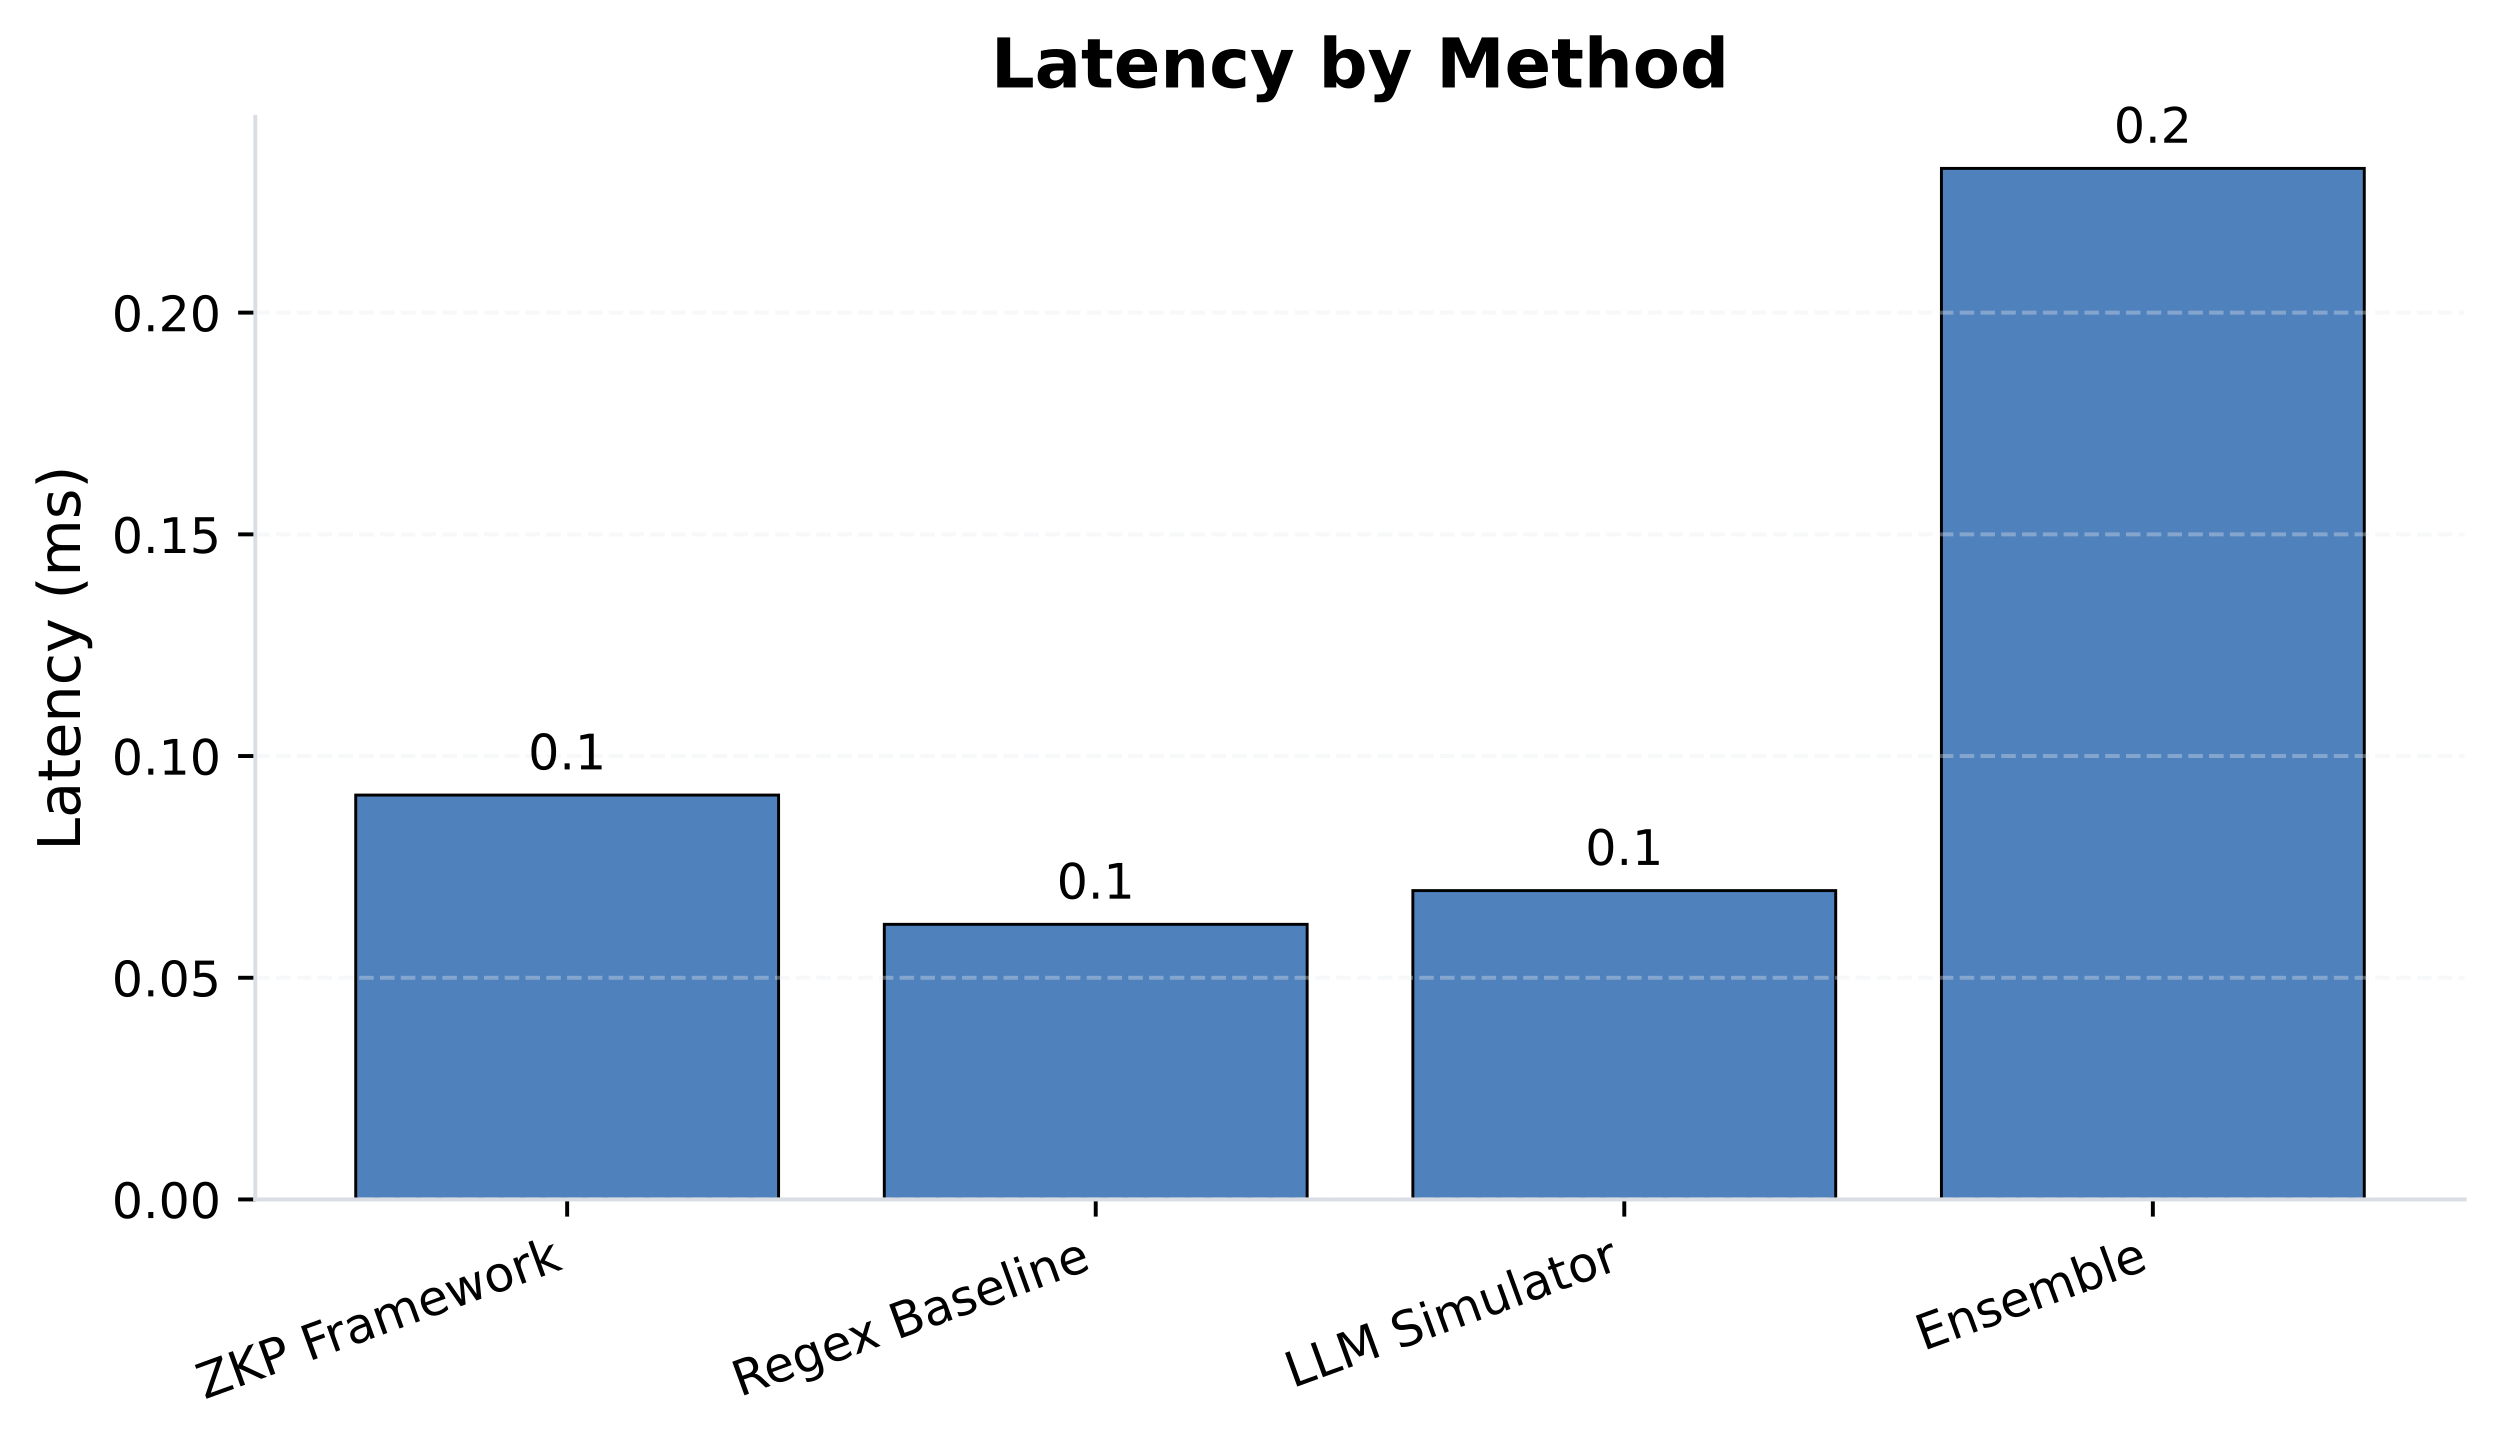
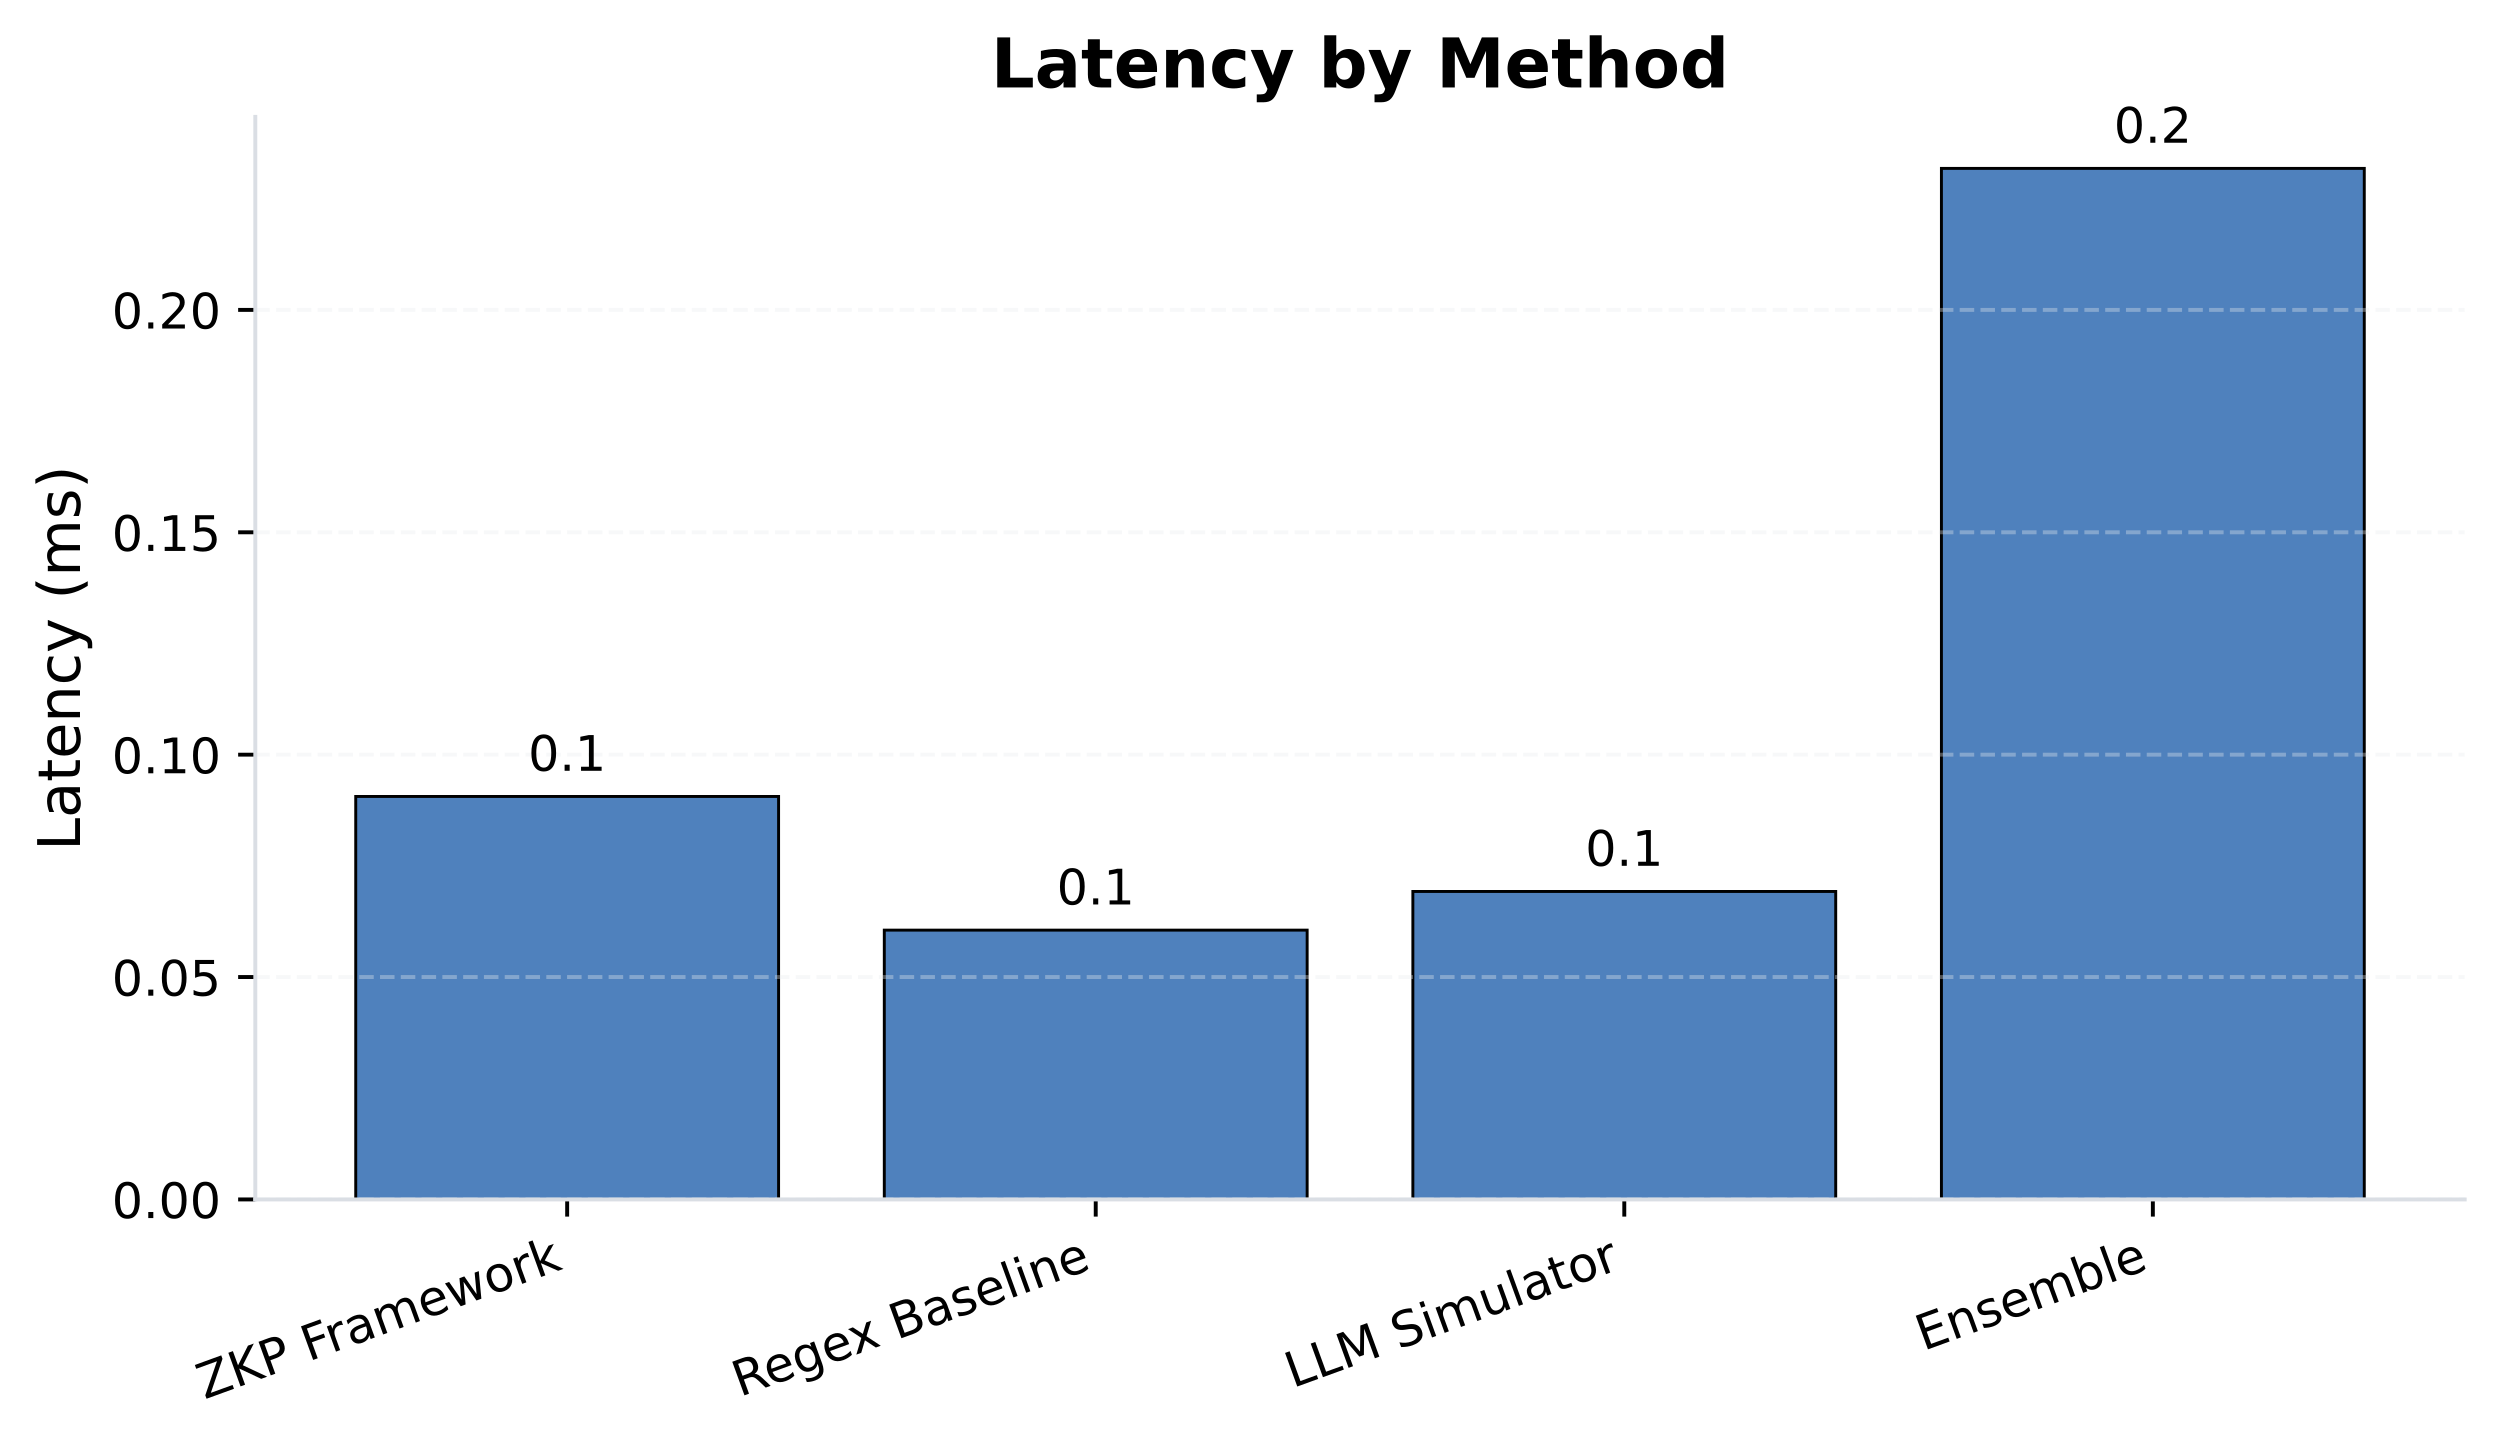
<svg xmlns="http://www.w3.org/2000/svg" xmlns:xlink="http://www.w3.org/1999/xlink" width="509.979pt" height="294.641pt" viewBox="0 0 509.979 294.641" version="1.1">
  <defs>
    <style type="text/css">*{stroke-linejoin: round; stroke-linecap: butt}</style>
  </defs>
  <g id="figure_1">
    <g id="patch_1">
      <path d="M 0 294.641  L 509.979 294.641  L 509.979 0  L 0 0  L 0 294.641  z " style="fill: none" />
    </g>
    <g id="axes_1">
      <g id="patch_2">
        <path d="M 52.079 244.678  L 502.779 244.678  L 502.779 23.838  L 52.079 23.838  L 52.079 244.678  z " style="fill: none" />
      </g>
      <g id="patch_3">
-         <path d="M 72.566 244.678  L 158.824 244.678  L 158.824 162.191  L 72.566 162.191  z " clip-path="url(#pb24cff8cdc)" style="fill: #4f81bd; stroke: #000000; stroke-width: 0.6; stroke-linejoin: miter" />
+         <path d="M 72.566 244.678  L 158.824 244.678  L 158.824 162.467  L 72.566 162.467  z " clip-path="url(#p6203c3301c)" style="fill: #4f81bd; stroke: #000000; stroke-width: 0.6; stroke-linejoin: miter" />
      </g>
      <g id="patch_4">
-         <path d="M 180.389 244.678  L 266.647 244.678  L 266.647 188.555  L 180.389 188.555  z " clip-path="url(#pb24cff8cdc)" style="fill: #4f81bd; stroke: #000000; stroke-width: 0.6; stroke-linejoin: miter" />
+         <path d="M 180.389 244.678  L 266.647 244.678  L 266.647 189.737  L 180.389 189.737  z " clip-path="url(#p6203c3301c)" style="fill: #4f81bd; stroke: #000000; stroke-width: 0.6; stroke-linejoin: miter" />
      </g>
      <g id="patch_5">
-         <path d="M 288.212 244.678  L 374.47 244.678  L 374.47 181.67  L 288.212 181.67  z " clip-path="url(#pb24cff8cdc)" style="fill: #4f81bd; stroke: #000000; stroke-width: 0.6; stroke-linejoin: miter" />
+         <path d="M 288.212 244.678  L 374.47 244.678  L 374.47 181.852  L 288.212 181.852  z " clip-path="url(#p6203c3301c)" style="fill: #4f81bd; stroke: #000000; stroke-width: 0.6; stroke-linejoin: miter" />
      </g>
      <g id="patch_6">
-         <path d="M 396.035 244.678  L 482.293 244.678  L 482.293 34.354  L 396.035 34.354  z " clip-path="url(#pb24cff8cdc)" style="fill: #4f81bd; stroke: #000000; stroke-width: 0.6; stroke-linejoin: miter" />
+         <path d="M 396.035 244.678  L 482.293 244.678  L 482.293 34.354  L 396.035 34.354  z " clip-path="url(#p6203c3301c)" style="fill: #4f81bd; stroke: #000000; stroke-width: 0.6; stroke-linejoin: miter" />
      </g>
      <g id="matplotlib.axis_1">
        <g id="xtick_1">
          <g id="line2d_1">
            <defs>
-               <path id="m504f9471a7" d="M 0 0  L 0 3.5  " style="stroke: #000000; stroke-width: 0.8" />
+               <path id="m9ffa6bf927" d="M 0 0  L 0 3.5  " style="stroke: #000000; stroke-width: 0.8" />
            </defs>
            <g>
-               <use xlink:href="#m504f9471a7" x="115.695" y="244.678" style="stroke: #000000; stroke-width: 0.8" />
+               <use xlink:href="#m9ffa6bf927" x="115.695" y="244.678" style="stroke: #000000; stroke-width: 0.8" />
            </g>
          </g>
          <g id="text_1">
            <g transform="translate(41.71257 285.4866) rotate(-20) scale(0.1 -0.1)">
              <defs>
                <path id="DejaVuSans-5a" d="M 359 4666  L 4025 4666  L 4025 4184  L 1075 531  L 4097 531  L 4097 0  L 288 0  L 288 481  L 3238 4134  L 359 4134  L 359 4666  z " transform="scale(0.015625)" />
                <path id="DejaVuSans-4b" d="M 628 4666  L 1259 4666  L 1259 2694  L 3353 4666  L 4166 4666  L 1850 2491  L 4331 0  L 3500 0  L 1259 2247  L 1259 0  L 628 0  L 628 4666  z " transform="scale(0.015625)" />
                <path id="DejaVuSans-50" d="M 1259 4147  L 1259 2394  L 2053 2394  Q 2494 2394 2734 2622  Q 2975 2850 2975 3272  Q 2975 3691 2734 3919  Q 2494 4147 2053 4147  L 1259 4147  z M 628 4666  L 2053 4666  Q 2838 4666 3239 4311  Q 3641 3956 3641 3272  Q 3641 2581 3239 2228  Q 2838 1875 2053 1875  L 1259 1875  L 1259 0  L 628 0  L 628 4666  z " transform="scale(0.015625)" />
                <path id="DejaVuSans-20" transform="scale(0.015625)" />
                <path id="DejaVuSans-46" d="M 628 4666  L 3309 4666  L 3309 4134  L 1259 4134  L 1259 2759  L 3109 2759  L 3109 2228  L 1259 2228  L 1259 0  L 628 0  L 628 4666  z " transform="scale(0.015625)" />
                <path id="DejaVuSans-72" d="M 2631 2963  Q 2534 3019 2420 3045  Q 2306 3072 2169 3072  Q 1681 3072 1420 2755  Q 1159 2438 1159 1844  L 1159 0  L 581 0  L 581 3500  L 1159 3500  L 1159 2956  Q 1341 3275 1631 3429  Q 1922 3584 2338 3584  Q 2397 3584 2469 3576  Q 2541 3569 2628 3553  L 2631 2963  z " transform="scale(0.015625)" />
                <path id="DejaVuSans-61" d="M 2194 1759  Q 1497 1759 1228 1600  Q 959 1441 959 1056  Q 959 750 1161 570  Q 1363 391 1709 391  Q 2188 391 2477 730  Q 2766 1069 2766 1631  L 2766 1759  L 2194 1759  z M 3341 1997  L 3341 0  L 2766 0  L 2766 531  Q 2569 213 2275 61  Q 1981 -91 1556 -91  Q 1019 -91 701 211  Q 384 513 384 1019  Q 384 1609 779 1909  Q 1175 2209 1959 2209  L 2766 2209  L 2766 2266  Q 2766 2663 2505 2880  Q 2244 3097 1772 3097  Q 1472 3097 1187 3025  Q 903 2953 641 2809  L 641 3341  Q 956 3463 1253 3523  Q 1550 3584 1831 3584  Q 2591 3584 2966 3190  Q 3341 2797 3341 1997  z " transform="scale(0.015625)" />
                <path id="DejaVuSans-6d" d="M 3328 2828  Q 3544 3216 3844 3400  Q 4144 3584 4550 3584  Q 5097 3584 5394 3201  Q 5691 2819 5691 2113  L 5691 0  L 5113 0  L 5113 2094  Q 5113 2597 4934 2840  Q 4756 3084 4391 3084  Q 3944 3084 3684 2787  Q 3425 2491 3425 1978  L 3425 0  L 2847 0  L 2847 2094  Q 2847 2600 2669 2842  Q 2491 3084 2119 3084  Q 1678 3084 1418 2786  Q 1159 2488 1159 1978  L 1159 0  L 581 0  L 581 3500  L 1159 3500  L 1159 2956  Q 1356 3278 1631 3431  Q 1906 3584 2284 3584  Q 2666 3584 2933 3390  Q 3200 3197 3328 2828  z " transform="scale(0.015625)" />
                <path id="DejaVuSans-65" d="M 3597 1894  L 3597 1613  L 953 1613  Q 991 1019 1311 708  Q 1631 397 2203 397  Q 2534 397 2845 478  Q 3156 559 3463 722  L 3463 178  Q 3153 47 2828 -22  Q 2503 -91 2169 -91  Q 1331 -91 842 396  Q 353 884 353 1716  Q 353 2575 817 3079  Q 1281 3584 2069 3584  Q 2775 3584 3186 3129  Q 3597 2675 3597 1894  z M 3022 2063  Q 3016 2534 2758 2815  Q 2500 3097 2075 3097  Q 1594 3097 1305 2825  Q 1016 2553 972 2059  L 3022 2063  z " transform="scale(0.015625)" />
                <path id="DejaVuSans-77" d="M 269 3500  L 844 3500  L 1563 769  L 2278 3500  L 2956 3500  L 3675 769  L 4391 3500  L 4966 3500  L 4050 0  L 3372 0  L 2619 2869  L 1863 0  L 1184 0  L 269 3500  z " transform="scale(0.015625)" />
                <path id="DejaVuSans-6f" d="M 1959 3097  Q 1497 3097 1228 2736  Q 959 2375 959 1747  Q 959 1119 1226 758  Q 1494 397 1959 397  Q 2419 397 2687 759  Q 2956 1122 2956 1747  Q 2956 2369 2687 2733  Q 2419 3097 1959 3097  z M 1959 3584  Q 2709 3584 3137 3096  Q 3566 2609 3566 1747  Q 3566 888 3137 398  Q 2709 -91 1959 -91  Q 1206 -91 779 398  Q 353 888 353 1747  Q 353 2609 779 3096  Q 1206 3584 1959 3584  z " transform="scale(0.015625)" />
                <path id="DejaVuSans-6b" d="M 581 4863  L 1159 4863  L 1159 1991  L 2875 3500  L 3609 3500  L 1753 1863  L 3688 0  L 2938 0  L 1159 1709  L 1159 0  L 581 0  L 581 4863  z " transform="scale(0.015625)" />
              </defs>
              <use xlink:href="#DejaVuSans-5a" />
              <use xlink:href="#DejaVuSans-4b" transform="translate(68.50586 0)" />
              <use xlink:href="#DejaVuSans-50" transform="translate(134.082 0)" />
              <use xlink:href="#DejaVuSans-20" transform="translate(194.3848 0)" />
              <use xlink:href="#DejaVuSans-46" transform="translate(226.1719 0)" />
              <use xlink:href="#DejaVuSans-72" transform="translate(276.4414 0)" />
              <use xlink:href="#DejaVuSans-61" transform="translate(317.5547 0)" />
              <use xlink:href="#DejaVuSans-6d" transform="translate(378.834 0)" />
              <use xlink:href="#DejaVuSans-65" transform="translate(476.2461 0)" />
              <use xlink:href="#DejaVuSans-77" transform="translate(537.7695 0)" />
              <use xlink:href="#DejaVuSans-6f" transform="translate(619.5566 0)" />
              <use xlink:href="#DejaVuSans-72" transform="translate(680.7383 0)" />
              <use xlink:href="#DejaVuSans-6b" transform="translate(721.8516 0)" />
            </g>
          </g>
        </g>
        <g id="xtick_2">
          <g id="line2d_2">
            <g>
-               <use xlink:href="#m504f9471a7" x="223.518" y="244.678" style="stroke: #000000; stroke-width: 0.8" />
+               <use xlink:href="#m9ffa6bf927" x="223.518" y="244.678" style="stroke: #000000; stroke-width: 0.8" />
            </g>
          </g>
          <g id="text_2">
            <g transform="translate(150.9451 284.9735) rotate(-20) scale(0.1 -0.1)">
              <defs>
                <path id="DejaVuSans-52" d="M 2841 2188  Q 3044 2119 3236 1894  Q 3428 1669 3622 1275  L 4263 0  L 3584 0  L 2988 1197  Q 2756 1666 2539 1819  Q 2322 1972 1947 1972  L 1259 1972  L 1259 0  L 628 0  L 628 4666  L 2053 4666  Q 2853 4666 3247 4331  Q 3641 3997 3641 3322  Q 3641 2881 3436 2590  Q 3231 2300 2841 2188  z M 1259 4147  L 1259 2491  L 2053 2491  Q 2509 2491 2742 2702  Q 2975 2913 2975 3322  Q 2975 3731 2742 3939  Q 2509 4147 2053 4147  L 1259 4147  z " transform="scale(0.015625)" />
                <path id="DejaVuSans-67" d="M 2906 1791  Q 2906 2416 2648 2759  Q 2391 3103 1925 3103  Q 1463 3103 1205 2759  Q 947 2416 947 1791  Q 947 1169 1205 825  Q 1463 481 1925 481  Q 2391 481 2648 825  Q 2906 1169 2906 1791  z M 3481 434  Q 3481 -459 3084 -895  Q 2688 -1331 1869 -1331  Q 1566 -1331 1297 -1286  Q 1028 -1241 775 -1147  L 775 -588  Q 1028 -725 1275 -790  Q 1522 -856 1778 -856  Q 2344 -856 2625 -561  Q 2906 -266 2906 331  L 2906 616  Q 2728 306 2450 153  Q 2172 0 1784 0  Q 1141 0 747 490  Q 353 981 353 1791  Q 353 2603 747 3093  Q 1141 3584 1784 3584  Q 2172 3584 2450 3431  Q 2728 3278 2906 2969  L 2906 3500  L 3481 3500  L 3481 434  z " transform="scale(0.015625)" />
                <path id="DejaVuSans-78" d="M 3513 3500  L 2247 1797  L 3578 0  L 2900 0  L 1881 1375  L 863 0  L 184 0  L 1544 1831  L 300 3500  L 978 3500  L 1906 2253  L 2834 3500  L 3513 3500  z " transform="scale(0.015625)" />
                <path id="DejaVuSans-42" d="M 1259 2228  L 1259 519  L 2272 519  Q 2781 519 3026 730  Q 3272 941 3272 1375  Q 3272 1813 3026 2020  Q 2781 2228 2272 2228  L 1259 2228  z M 1259 4147  L 1259 2741  L 2194 2741  Q 2656 2741 2882 2914  Q 3109 3088 3109 3444  Q 3109 3797 2882 3972  Q 2656 4147 2194 4147  L 1259 4147  z M 628 4666  L 2241 4666  Q 2963 4666 3353 4366  Q 3744 4066 3744 3513  Q 3744 3084 3544 2831  Q 3344 2578 2956 2516  Q 3422 2416 3680 2098  Q 3938 1781 3938 1306  Q 3938 681 3513 340  Q 3088 0 2303 0  L 628 0  L 628 4666  z " transform="scale(0.015625)" />
                <path id="DejaVuSans-73" d="M 2834 3397  L 2834 2853  Q 2591 2978 2328 3040  Q 2066 3103 1784 3103  Q 1356 3103 1142 2972  Q 928 2841 928 2578  Q 928 2378 1081 2264  Q 1234 2150 1697 2047  L 1894 2003  Q 2506 1872 2764 1633  Q 3022 1394 3022 966  Q 3022 478 2636 193  Q 2250 -91 1575 -91  Q 1294 -91 989 -36  Q 684 19 347 128  L 347 722  Q 666 556 975 473  Q 1284 391 1588 391  Q 1994 391 2212 530  Q 2431 669 2431 922  Q 2431 1156 2273 1281  Q 2116 1406 1581 1522  L 1381 1569  Q 847 1681 609 1914  Q 372 2147 372 2553  Q 372 3047 722 3315  Q 1072 3584 1716 3584  Q 2034 3584 2315 3537  Q 2597 3491 2834 3397  z " transform="scale(0.015625)" />
                <path id="DejaVuSans-6c" d="M 603 4863  L 1178 4863  L 1178 0  L 603 0  L 603 4863  z " transform="scale(0.015625)" />
                <path id="DejaVuSans-69" d="M 603 3500  L 1178 3500  L 1178 0  L 603 0  L 603 3500  z M 603 4863  L 1178 4863  L 1178 4134  L 603 4134  L 603 4863  z " transform="scale(0.015625)" />
                <path id="DejaVuSans-6e" d="M 3513 2113  L 3513 0  L 2938 0  L 2938 2094  Q 2938 2591 2744 2837  Q 2550 3084 2163 3084  Q 1697 3084 1428 2787  Q 1159 2491 1159 1978  L 1159 0  L 581 0  L 581 3500  L 1159 3500  L 1159 2956  Q 1366 3272 1645 3428  Q 1925 3584 2291 3584  Q 2894 3584 3203 3211  Q 3513 2838 3513 2113  z " transform="scale(0.015625)" />
              </defs>
              <use xlink:href="#DejaVuSans-52" />
              <use xlink:href="#DejaVuSans-65" transform="translate(64.98242 0)" />
              <use xlink:href="#DejaVuSans-67" transform="translate(126.5059 0)" />
              <use xlink:href="#DejaVuSans-65" transform="translate(189.9824 0)" />
              <use xlink:href="#DejaVuSans-78" transform="translate(249.7559 0)" />
              <use xlink:href="#DejaVuSans-20" transform="translate(308.9355 0)" />
              <use xlink:href="#DejaVuSans-42" transform="translate(340.7227 0)" />
              <use xlink:href="#DejaVuSans-61" transform="translate(409.3262 0)" />
              <use xlink:href="#DejaVuSans-73" transform="translate(470.6055 0)" />
              <use xlink:href="#DejaVuSans-65" transform="translate(522.7051 0)" />
              <use xlink:href="#DejaVuSans-6c" transform="translate(584.2285 0)" />
              <use xlink:href="#DejaVuSans-69" transform="translate(612.0117 0)" />
              <use xlink:href="#DejaVuSans-6e" transform="translate(639.7949 0)" />
              <use xlink:href="#DejaVuSans-65" transform="translate(703.1738 0)" />
            </g>
          </g>
        </g>
        <g id="xtick_3">
          <g id="line2d_3">
            <g>
-               <use xlink:href="#m504f9471a7" x="331.341" y="244.678" style="stroke: #000000; stroke-width: 0.8" />
+               <use xlink:href="#m9ffa6bf927" x="331.341" y="244.678" style="stroke: #000000; stroke-width: 0.8" />
            </g>
          </g>
          <g id="text_3">
            <g transform="translate(263.7132 283.1737) rotate(-20) scale(0.1 -0.1)">
              <defs>
                <path id="DejaVuSans-4c" d="M 628 4666  L 1259 4666  L 1259 531  L 3531 531  L 3531 0  L 628 0  L 628 4666  z " transform="scale(0.015625)" />
                <path id="DejaVuSans-4d" d="M 628 4666  L 1569 4666  L 2759 1491  L 3956 4666  L 4897 4666  L 4897 0  L 4281 0  L 4281 4097  L 3078 897  L 2444 897  L 1241 4097  L 1241 0  L 628 0  L 628 4666  z " transform="scale(0.015625)" />
                <path id="DejaVuSans-53" d="M 3425 4513  L 3425 3897  Q 3066 4069 2747 4153  Q 2428 4238 2131 4238  Q 1616 4238 1336 4038  Q 1056 3838 1056 3469  Q 1056 3159 1242 3001  Q 1428 2844 1947 2747  L 2328 2669  Q 3034 2534 3370 2195  Q 3706 1856 3706 1288  Q 3706 609 3251 259  Q 2797 -91 1919 -91  Q 1588 -91 1214 -16  Q 841 59 441 206  L 441 856  Q 825 641 1194 531  Q 1563 422 1919 422  Q 2459 422 2753 634  Q 3047 847 3047 1241  Q 3047 1584 2836 1778  Q 2625 1972 2144 2069  L 1759 2144  Q 1053 2284 737 2584  Q 422 2884 422 3419  Q 422 4038 858 4394  Q 1294 4750 2059 4750  Q 2388 4750 2728 4690  Q 3069 4631 3425 4513  z " transform="scale(0.015625)" />
                <path id="DejaVuSans-75" d="M 544 1381  L 544 3500  L 1119 3500  L 1119 1403  Q 1119 906 1312 657  Q 1506 409 1894 409  Q 2359 409 2629 706  Q 2900 1003 2900 1516  L 2900 3500  L 3475 3500  L 3475 0  L 2900 0  L 2900 538  Q 2691 219 2414 64  Q 2138 -91 1772 -91  Q 1169 -91 856 284  Q 544 659 544 1381  z M 1991 3584  L 1991 3584  z " transform="scale(0.015625)" />
                <path id="DejaVuSans-74" d="M 1172 4494  L 1172 3500  L 2356 3500  L 2356 3053  L 1172 3053  L 1172 1153  Q 1172 725 1289 603  Q 1406 481 1766 481  L 2356 481  L 2356 0  L 1766 0  Q 1100 0 847 248  Q 594 497 594 1153  L 594 3053  L 172 3053  L 172 3500  L 594 3500  L 594 4494  L 1172 4494  z " transform="scale(0.015625)" />
              </defs>
              <use xlink:href="#DejaVuSans-4c" />
              <use xlink:href="#DejaVuSans-4c" transform="translate(55.71289 0)" />
              <use xlink:href="#DejaVuSans-4d" transform="translate(111.4258 0)" />
              <use xlink:href="#DejaVuSans-20" transform="translate(197.7051 0)" />
              <use xlink:href="#DejaVuSans-53" transform="translate(229.4922 0)" />
              <use xlink:href="#DejaVuSans-69" transform="translate(292.9688 0)" />
              <use xlink:href="#DejaVuSans-6d" transform="translate(320.752 0)" />
              <use xlink:href="#DejaVuSans-75" transform="translate(418.1641 0)" />
              <use xlink:href="#DejaVuSans-6c" transform="translate(481.543 0)" />
              <use xlink:href="#DejaVuSans-61" transform="translate(509.3262 0)" />
              <use xlink:href="#DejaVuSans-74" transform="translate(570.6055 0)" />
              <use xlink:href="#DejaVuSans-6f" transform="translate(609.8145 0)" />
              <use xlink:href="#DejaVuSans-72" transform="translate(670.9961 0)" />
            </g>
          </g>
        </g>
        <g id="xtick_4">
          <g id="line2d_4">
            <g>
-               <use xlink:href="#m504f9471a7" x="439.164" y="244.678" style="stroke: #000000; stroke-width: 0.8" />
+               <use xlink:href="#m9ffa6bf927" x="439.164" y="244.678" style="stroke: #000000; stroke-width: 0.8" />
            </g>
          </g>
          <g id="text_4">
            <g transform="translate(392.3709 275.5904) rotate(-20) scale(0.1 -0.1)">
              <defs>
                <path id="DejaVuSans-45" d="M 628 4666  L 3578 4666  L 3578 4134  L 1259 4134  L 1259 2753  L 3481 2753  L 3481 2222  L 1259 2222  L 1259 531  L 3634 531  L 3634 0  L 628 0  L 628 4666  z " transform="scale(0.015625)" />
                <path id="DejaVuSans-62" d="M 3116 1747  Q 3116 2381 2855 2742  Q 2594 3103 2138 3103  Q 1681 3103 1420 2742  Q 1159 2381 1159 1747  Q 1159 1113 1420 752  Q 1681 391 2138 391  Q 2594 391 2855 752  Q 3116 1113 3116 1747  z M 1159 2969  Q 1341 3281 1617 3432  Q 1894 3584 2278 3584  Q 2916 3584 3314 3078  Q 3713 2572 3713 1747  Q 3713 922 3314 415  Q 2916 -91 2278 -91  Q 1894 -91 1617 61  Q 1341 213 1159 525  L 1159 0  L 581 0  L 581 4863  L 1159 4863  L 1159 2969  z " transform="scale(0.015625)" />
              </defs>
              <use xlink:href="#DejaVuSans-45" />
              <use xlink:href="#DejaVuSans-6e" transform="translate(63.18359 0)" />
              <use xlink:href="#DejaVuSans-73" transform="translate(126.5625 0)" />
              <use xlink:href="#DejaVuSans-65" transform="translate(178.6621 0)" />
              <use xlink:href="#DejaVuSans-6d" transform="translate(240.1855 0)" />
              <use xlink:href="#DejaVuSans-62" transform="translate(337.5977 0)" />
              <use xlink:href="#DejaVuSans-6c" transform="translate(401.0742 0)" />
              <use xlink:href="#DejaVuSans-65" transform="translate(428.8574 0)" />
            </g>
          </g>
        </g>
      </g>
      <g id="matplotlib.axis_2">
        <g id="ytick_1">
          <g id="line2d_5">
-             <path d="M 52.079 244.678  L 502.779 244.678  " clip-path="url(#pb24cff8cdc)" style="fill: none; stroke-dasharray: 2.96,1.28; stroke-dashoffset: 0; stroke: #e9ecef; stroke-opacity: 0.35; stroke-width: 0.8" />
+             <path d="M 52.079 244.678  L 502.779 244.678  " clip-path="url(#p6203c3301c)" style="fill: none; stroke-dasharray: 2.96,1.28; stroke-dashoffset: 0; stroke: #e9ecef; stroke-opacity: 0.35; stroke-width: 0.8" />
          </g>
          <g id="line2d_6">
            <defs>
-               <path id="m4574c1cdd0" d="M 0 0  L -3.5 0  " style="stroke: #000000; stroke-width: 0.8" />
+               <path id="m8f32b1d17f" d="M 0 0  L -3.5 0  " style="stroke: #000000; stroke-width: 0.8" />
            </defs>
            <g>
-               <use xlink:href="#m4574c1cdd0" x="52.079" y="244.678" style="stroke: #000000; stroke-width: 0.8" />
+               <use xlink:href="#m8f32b1d17f" x="52.079" y="244.678" style="stroke: #000000; stroke-width: 0.8" />
            </g>
          </g>
          <g id="text_5">
            <g transform="translate(22.81375 248.4771) scale(0.1 -0.1)">
              <defs>
                <path id="DejaVuSans-30" d="M 2034 4250  Q 1547 4250 1301 3770  Q 1056 3291 1056 2328  Q 1056 1369 1301 889  Q 1547 409 2034 409  Q 2525 409 2770 889  Q 3016 1369 3016 2328  Q 3016 3291 2770 3770  Q 2525 4250 2034 4250  z M 2034 4750  Q 2819 4750 3233 4129  Q 3647 3509 3647 2328  Q 3647 1150 3233 529  Q 2819 -91 2034 -91  Q 1250 -91 836 529  Q 422 1150 422 2328  Q 422 3509 836 4129  Q 1250 4750 2034 4750  z " transform="scale(0.015625)" />
                <path id="DejaVuSans-2e" d="M 684 794  L 1344 794  L 1344 0  L 684 0  L 684 794  z " transform="scale(0.015625)" />
              </defs>
              <use xlink:href="#DejaVuSans-30" />
              <use xlink:href="#DejaVuSans-2e" transform="translate(63.62305 0)" />
              <use xlink:href="#DejaVuSans-30" transform="translate(95.41016 0)" />
              <use xlink:href="#DejaVuSans-30" transform="translate(159.0332 0)" />
            </g>
          </g>
        </g>
        <g id="ytick_2">
          <g id="line2d_7">
-             <path d="M 52.079 199.453  L 502.779 199.453  " clip-path="url(#pb24cff8cdc)" style="fill: none; stroke-dasharray: 2.96,1.28; stroke-dashoffset: 0; stroke: #e9ecef; stroke-opacity: 0.35; stroke-width: 0.8" />
+             <path d="M 52.079 199.312  L 502.779 199.312  " clip-path="url(#p6203c3301c)" style="fill: none; stroke-dasharray: 2.96,1.28; stroke-dashoffset: 0; stroke: #e9ecef; stroke-opacity: 0.35; stroke-width: 0.8" />
          </g>
          <g id="line2d_8">
            <g>
-               <use xlink:href="#m4574c1cdd0" x="52.079" y="199.453" style="stroke: #000000; stroke-width: 0.8" />
+               <use xlink:href="#m8f32b1d17f" x="52.079" y="199.312" style="stroke: #000000; stroke-width: 0.8" />
            </g>
          </g>
          <g id="text_6">
-             <g transform="translate(22.81375 203.2518) scale(0.1 -0.1)">
+             <g transform="translate(22.81375 203.1117) scale(0.1 -0.1)">
              <defs>
                <path id="DejaVuSans-35" d="M 691 4666  L 3169 4666  L 3169 4134  L 1269 4134  L 1269 2991  Q 1406 3038 1543 3061  Q 1681 3084 1819 3084  Q 2600 3084 3056 2656  Q 3513 2228 3513 1497  Q 3513 744 3044 326  Q 2575 -91 1722 -91  Q 1428 -91 1123 -41  Q 819 9 494 109  L 494 744  Q 775 591 1075 516  Q 1375 441 1709 441  Q 2250 441 2565 725  Q 2881 1009 2881 1497  Q 2881 1984 2565 2268  Q 2250 2553 1709 2553  Q 1456 2553 1204 2497  Q 953 2441 691 2322  L 691 4666  z " transform="scale(0.015625)" />
              </defs>
              <use xlink:href="#DejaVuSans-30" />
              <use xlink:href="#DejaVuSans-2e" transform="translate(63.62305 0)" />
              <use xlink:href="#DejaVuSans-30" transform="translate(95.41016 0)" />
              <use xlink:href="#DejaVuSans-35" transform="translate(159.0332 0)" />
            </g>
          </g>
        </g>
        <g id="ytick_3">
          <g id="line2d_9">
-             <path d="M 52.079 154.227  L 502.779 154.227  " clip-path="url(#pb24cff8cdc)" style="fill: none; stroke-dasharray: 2.96,1.28; stroke-dashoffset: 0; stroke: #e9ecef; stroke-opacity: 0.35; stroke-width: 0.8" />
+             <path d="M 52.079 153.947  L 502.779 153.947  " clip-path="url(#p6203c3301c)" style="fill: none; stroke-dasharray: 2.96,1.28; stroke-dashoffset: 0; stroke: #e9ecef; stroke-opacity: 0.35; stroke-width: 0.8" />
          </g>
          <g id="line2d_10">
            <g>
-               <use xlink:href="#m4574c1cdd0" x="52.079" y="154.227" style="stroke: #000000; stroke-width: 0.8" />
+               <use xlink:href="#m8f32b1d17f" x="52.079" y="153.947" style="stroke: #000000; stroke-width: 0.8" />
            </g>
          </g>
          <g id="text_7">
-             <g transform="translate(22.81375 158.0265) scale(0.1 -0.1)">
+             <g transform="translate(22.81375 157.7463) scale(0.1 -0.1)">
              <defs>
                <path id="DejaVuSans-31" d="M 794 531  L 1825 531  L 1825 4091  L 703 3866  L 703 4441  L 1819 4666  L 2450 4666  L 2450 531  L 3481 531  L 3481 0  L 794 0  L 794 531  z " transform="scale(0.015625)" />
              </defs>
              <use xlink:href="#DejaVuSans-30" />
              <use xlink:href="#DejaVuSans-2e" transform="translate(63.62305 0)" />
              <use xlink:href="#DejaVuSans-31" transform="translate(95.41016 0)" />
              <use xlink:href="#DejaVuSans-30" transform="translate(159.0332 0)" />
            </g>
          </g>
        </g>
        <g id="ytick_4">
          <g id="line2d_11">
-             <path d="M 52.079 109.002  L 502.779 109.002  " clip-path="url(#pb24cff8cdc)" style="fill: none; stroke-dasharray: 2.96,1.28; stroke-dashoffset: 0; stroke: #e9ecef; stroke-opacity: 0.35; stroke-width: 0.8" />
+             <path d="M 52.079 108.582  L 502.779 108.582  " clip-path="url(#p6203c3301c)" style="fill: none; stroke-dasharray: 2.96,1.28; stroke-dashoffset: 0; stroke: #e9ecef; stroke-opacity: 0.35; stroke-width: 0.8" />
          </g>
          <g id="line2d_12">
            <g>
-               <use xlink:href="#m4574c1cdd0" x="52.079" y="109.002" style="stroke: #000000; stroke-width: 0.8" />
+               <use xlink:href="#m8f32b1d17f" x="52.079" y="108.582" style="stroke: #000000; stroke-width: 0.8" />
            </g>
          </g>
          <g id="text_8">
-             <g transform="translate(22.81375 112.8012) scale(0.1 -0.1)">
+             <g transform="translate(22.81375 112.3809) scale(0.1 -0.1)">
              <use xlink:href="#DejaVuSans-30" />
              <use xlink:href="#DejaVuSans-2e" transform="translate(63.62305 0)" />
              <use xlink:href="#DejaVuSans-31" transform="translate(95.41016 0)" />
              <use xlink:href="#DejaVuSans-35" transform="translate(159.0332 0)" />
            </g>
          </g>
        </g>
        <g id="ytick_5">
          <g id="line2d_13">
-             <path d="M 52.079 63.777  L 502.779 63.777  " clip-path="url(#pb24cff8cdc)" style="fill: none; stroke-dasharray: 2.96,1.28; stroke-dashoffset: 0; stroke: #e9ecef; stroke-opacity: 0.35; stroke-width: 0.8" />
+             <path d="M 52.079 63.216  L 502.779 63.216  " clip-path="url(#p6203c3301c)" style="fill: none; stroke-dasharray: 2.96,1.28; stroke-dashoffset: 0; stroke: #e9ecef; stroke-opacity: 0.35; stroke-width: 0.8" />
          </g>
          <g id="line2d_14">
            <g>
-               <use xlink:href="#m4574c1cdd0" x="52.079" y="63.777" style="stroke: #000000; stroke-width: 0.8" />
+               <use xlink:href="#m8f32b1d17f" x="52.079" y="63.216" style="stroke: #000000; stroke-width: 0.8" />
            </g>
          </g>
          <g id="text_9">
-             <g transform="translate(22.81375 67.57585) scale(0.1 -0.1)">
+             <g transform="translate(22.81375 67.01554) scale(0.1 -0.1)">
              <defs>
                <path id="DejaVuSans-32" d="M 1228 531  L 3431 531  L 3431 0  L 469 0  L 469 531  Q 828 903 1448 1529  Q 2069 2156 2228 2338  Q 2531 2678 2651 2914  Q 2772 3150 2772 3378  Q 2772 3750 2511 3984  Q 2250 4219 1831 4219  Q 1534 4219 1204 4116  Q 875 4013 500 3803  L 500 4441  Q 881 4594 1212 4672  Q 1544 4750 1819 4750  Q 2544 4750 2975 4387  Q 3406 4025 3406 3419  Q 3406 3131 3298 2873  Q 3191 2616 2906 2266  Q 2828 2175 2409 1742  Q 1991 1309 1228 531  z " transform="scale(0.015625)" />
              </defs>
              <use xlink:href="#DejaVuSans-30" />
              <use xlink:href="#DejaVuSans-2e" transform="translate(63.62305 0)" />
              <use xlink:href="#DejaVuSans-32" transform="translate(95.41016 0)" />
              <use xlink:href="#DejaVuSans-30" transform="translate(159.0332 0)" />
            </g>
          </g>
        </g>
        <g id="text_10">
          <g transform="translate(16.31812 173.5335) rotate(-90) scale(0.12 -0.12)">
            <defs>
              <path id="DejaVuSans-63" d="M 3122 3366  L 3122 2828  Q 2878 2963 2633 3030  Q 2388 3097 2138 3097  Q 1578 3097 1268 2742  Q 959 2388 959 1747  Q 959 1106 1268 751  Q 1578 397 2138 397  Q 2388 397 2633 464  Q 2878 531 3122 666  L 3122 134  Q 2881 22 2623 -34  Q 2366 -91 2075 -91  Q 1284 -91 818 406  Q 353 903 353 1747  Q 353 2603 823 3093  Q 1294 3584 2113 3584  Q 2378 3584 2631 3529  Q 2884 3475 3122 3366  z " transform="scale(0.015625)" />
              <path id="DejaVuSans-79" d="M 2059 -325  Q 1816 -950 1584 -1140  Q 1353 -1331 966 -1331  L 506 -1331  L 506 -850  L 844 -850  Q 1081 -850 1212 -737  Q 1344 -625 1503 -206  L 1606 56  L 191 3500  L 800 3500  L 1894 763  L 2988 3500  L 3597 3500  L 2059 -325  z " transform="scale(0.015625)" />
              <path id="DejaVuSans-28" d="M 1984 4856  Q 1566 4138 1362 3434  Q 1159 2731 1159 2009  Q 1159 1288 1364 580  Q 1569 -128 1984 -844  L 1484 -844  Q 1016 -109 783 600  Q 550 1309 550 2009  Q 550 2706 781 3412  Q 1013 4119 1484 4856  L 1984 4856  z " transform="scale(0.015625)" />
              <path id="DejaVuSans-29" d="M 513 4856  L 1013 4856  Q 1481 4119 1714 3412  Q 1947 2706 1947 2009  Q 1947 1309 1714 600  Q 1481 -109 1013 -844  L 513 -844  Q 928 -128 1133 580  Q 1338 1288 1338 2009  Q 1338 2731 1133 3434  Q 928 4138 513 4856  z " transform="scale(0.015625)" />
            </defs>
            <use xlink:href="#DejaVuSans-4c" />
            <use xlink:href="#DejaVuSans-61" transform="translate(55.71289 0)" />
            <use xlink:href="#DejaVuSans-74" transform="translate(116.9922 0)" />
            <use xlink:href="#DejaVuSans-65" transform="translate(156.2012 0)" />
            <use xlink:href="#DejaVuSans-6e" transform="translate(217.7246 0)" />
            <use xlink:href="#DejaVuSans-63" transform="translate(281.1035 0)" />
            <use xlink:href="#DejaVuSans-79" transform="translate(336.084 0)" />
            <use xlink:href="#DejaVuSans-20" transform="translate(395.2637 0)" />
            <use xlink:href="#DejaVuSans-28" transform="translate(427.0508 0)" />
            <use xlink:href="#DejaVuSans-6d" transform="translate(466.0645 0)" />
            <use xlink:href="#DejaVuSans-73" transform="translate(563.4766 0)" />
            <use xlink:href="#DejaVuSans-29" transform="translate(615.5762 0)" />
          </g>
        </g>
      </g>
      <g id="patch_7">
        <path d="M 52.079 244.678  L 52.079 23.838  " style="fill: none; stroke: #dadee4; stroke-width: 0.8; stroke-linejoin: miter; stroke-linecap: square" />
      </g>
      <g id="patch_8">
        <path d="M 52.079 244.678  L 502.779 244.678  " style="fill: none; stroke: #dadee4; stroke-width: 0.8; stroke-linejoin: miter; stroke-linecap: square" />
      </g>
      <g id="text_11">
-         <g transform="translate(107.7434 156.9561) scale(0.1 -0.1)">
+         <g transform="translate(107.7434 157.2329) scale(0.1 -0.1)">
          <use xlink:href="#DejaVuSans-30" />
          <use xlink:href="#DejaVuSans-2e" transform="translate(63.62305 0)" />
          <use xlink:href="#DejaVuSans-31" transform="translate(95.41016 0)" />
        </g>
      </g>
      <g id="text_12">
-         <g transform="translate(215.5663 183.3207) scale(0.1 -0.1)">
+         <g transform="translate(215.5663 184.5026) scale(0.1 -0.1)">
          <use xlink:href="#DejaVuSans-30" />
          <use xlink:href="#DejaVuSans-2e" transform="translate(63.62305 0)" />
          <use xlink:href="#DejaVuSans-31" transform="translate(95.41016 0)" />
        </g>
      </g>
      <g id="text_13">
-         <g transform="translate(323.3893 176.4358) scale(0.1 -0.1)">
+         <g transform="translate(323.3893 176.6173) scale(0.1 -0.1)">
          <use xlink:href="#DejaVuSans-30" />
          <use xlink:href="#DejaVuSans-2e" transform="translate(63.62305 0)" />
          <use xlink:href="#DejaVuSans-31" transform="translate(95.41016 0)" />
        </g>
      </g>
      <g id="text_14">
        <g transform="translate(431.2123 29.11946) scale(0.1 -0.1)">
          <use xlink:href="#DejaVuSans-30" />
          <use xlink:href="#DejaVuSans-2e" transform="translate(63.62305 0)" />
          <use xlink:href="#DejaVuSans-32" transform="translate(95.41016 0)" />
        </g>
      </g>
      <g id="text_15">
        <g transform="translate(202.1455 17.83781) scale(0.14 -0.14)">
          <defs>
            <path id="DejaVuSans-Bold-4c" d="M 588 4666  L 1791 4666  L 1791 909  L 3903 909  L 3903 0  L 588 0  L 588 4666  z " transform="scale(0.015625)" />
            <path id="DejaVuSans-Bold-61" d="M 2106 1575  Q 1756 1575 1579 1456  Q 1403 1338 1403 1106  Q 1403 894 1545 773  Q 1688 653 1941 653  Q 2256 653 2472 879  Q 2688 1106 2688 1447  L 2688 1575  L 2106 1575  z M 3816 1997  L 3816 0  L 2688 0  L 2688 519  Q 2463 200 2181 54  Q 1900 -91 1497 -91  Q 953 -91 614 226  Q 275 544 275 1050  Q 275 1666 698 1953  Q 1122 2241 2028 2241  L 2688 2241  L 2688 2328  Q 2688 2594 2478 2717  Q 2269 2841 1825 2841  Q 1466 2841 1156 2769  Q 847 2697 581 2553  L 581 3406  Q 941 3494 1303 3539  Q 1666 3584 2028 3584  Q 2975 3584 3395 3211  Q 3816 2838 3816 1997  z " transform="scale(0.015625)" />
            <path id="DejaVuSans-Bold-74" d="M 1759 4494  L 1759 3500  L 2913 3500  L 2913 2700  L 1759 2700  L 1759 1216  Q 1759 972 1856 886  Q 1953 800 2241 800  L 2816 800  L 2816 0  L 1856 0  Q 1194 0 917 276  Q 641 553 641 1216  L 641 2700  L 84 2700  L 84 3500  L 641 3500  L 641 4494  L 1759 4494  z " transform="scale(0.015625)" />
            <path id="DejaVuSans-Bold-65" d="M 4031 1759  L 4031 1441  L 1416 1441  Q 1456 1047 1700 850  Q 1944 653 2381 653  Q 2734 653 3104 758  Q 3475 863 3866 1075  L 3866 213  Q 3469 63 3072 -14  Q 2675 -91 2278 -91  Q 1328 -91 801 392  Q 275 875 275 1747  Q 275 2603 792 3093  Q 1309 3584 2216 3584  Q 3041 3584 3536 3087  Q 4031 2591 4031 1759  z M 2881 2131  Q 2881 2450 2695 2645  Q 2509 2841 2209 2841  Q 1884 2841 1681 2658  Q 1478 2475 1428 2131  L 2881 2131  z " transform="scale(0.015625)" />
            <path id="DejaVuSans-Bold-6e" d="M 4056 2131  L 4056 0  L 2931 0  L 2931 347  L 2931 1631  Q 2931 2084 2911 2256  Q 2891 2428 2841 2509  Q 2775 2619 2662 2680  Q 2550 2741 2406 2741  Q 2056 2741 1856 2470  Q 1656 2200 1656 1722  L 1656 0  L 538 0  L 538 3500  L 1656 3500  L 1656 2988  Q 1909 3294 2193 3439  Q 2478 3584 2822 3584  Q 3428 3584 3742 3212  Q 4056 2841 4056 2131  z " transform="scale(0.015625)" />
            <path id="DejaVuSans-Bold-63" d="M 3366 3391  L 3366 2478  Q 3138 2634 2908 2709  Q 2678 2784 2431 2784  Q 1963 2784 1702 2511  Q 1441 2238 1441 1747  Q 1441 1256 1702 982  Q 1963 709 2431 709  Q 2694 709 2930 787  Q 3166 866 3366 1019  L 3366 103  Q 3103 6 2833 -42  Q 2563 -91 2291 -91  Q 1344 -91 809 395  Q 275 881 275 1747  Q 275 2613 809 3098  Q 1344 3584 2291 3584  Q 2566 3584 2833 3536  Q 3100 3488 3366 3391  z " transform="scale(0.015625)" />
            <path id="DejaVuSans-Bold-79" d="M 78 3500  L 1197 3500  L 2138 1125  L 2938 3500  L 4056 3500  L 2584 -331  Q 2363 -916 2067 -1148  Q 1772 -1381 1288 -1381  L 641 -1381  L 641 -647  L 991 -647  Q 1275 -647 1404 -556  Q 1534 -466 1606 -231  L 1638 -134  L 78 3500  z " transform="scale(0.015625)" />
            <path id="DejaVuSans-Bold-20" transform="scale(0.015625)" />
            <path id="DejaVuSans-Bold-62" d="M 2400 722  Q 2759 722 2948 984  Q 3138 1247 3138 1747  Q 3138 2247 2948 2509  Q 2759 2772 2400 2772  Q 2041 2772 1848 2508  Q 1656 2244 1656 1747  Q 1656 1250 1848 986  Q 2041 722 2400 722  z M 1656 2988  Q 1888 3294 2169 3439  Q 2450 3584 2816 3584  Q 3463 3584 3878 3070  Q 4294 2556 4294 1747  Q 4294 938 3878 423  Q 3463 -91 2816 -91  Q 2450 -91 2169 54  Q 1888 200 1656 506  L 1656 0  L 538 0  L 538 4863  L 1656 4863  L 1656 2988  z " transform="scale(0.015625)" />
            <path id="DejaVuSans-Bold-4d" d="M 588 4666  L 2119 4666  L 3181 2169  L 4250 4666  L 5778 4666  L 5778 0  L 4641 0  L 4641 3413  L 3566 897  L 2803 897  L 1728 3413  L 1728 0  L 588 0  L 588 4666  z " transform="scale(0.015625)" />
            <path id="DejaVuSans-Bold-68" d="M 4056 2131  L 4056 0  L 2931 0  L 2931 347  L 2931 1625  Q 2931 2084 2911 2256  Q 2891 2428 2841 2509  Q 2775 2619 2662 2680  Q 2550 2741 2406 2741  Q 2056 2741 1856 2470  Q 1656 2200 1656 1722  L 1656 0  L 538 0  L 538 4863  L 1656 4863  L 1656 2988  Q 1909 3294 2193 3439  Q 2478 3584 2822 3584  Q 3428 3584 3742 3212  Q 4056 2841 4056 2131  z " transform="scale(0.015625)" />
            <path id="DejaVuSans-Bold-6f" d="M 2203 2784  Q 1831 2784 1636 2517  Q 1441 2250 1441 1747  Q 1441 1244 1636 976  Q 1831 709 2203 709  Q 2569 709 2762 976  Q 2956 1244 2956 1747  Q 2956 2250 2762 2517  Q 2569 2784 2203 2784  z M 2203 3584  Q 3106 3584 3614 3096  Q 4122 2609 4122 1747  Q 4122 884 3614 396  Q 3106 -91 2203 -91  Q 1297 -91 786 396  Q 275 884 275 1747  Q 275 2609 786 3096  Q 1297 3584 2203 3584  z " transform="scale(0.015625)" />
            <path id="DejaVuSans-Bold-64" d="M 2919 2988  L 2919 4863  L 4044 4863  L 4044 0  L 2919 0  L 2919 506  Q 2688 197 2409 53  Q 2131 -91 1766 -91  Q 1119 -91 703 423  Q 288 938 288 1747  Q 288 2556 703 3070  Q 1119 3584 1766 3584  Q 2128 3584 2408 3439  Q 2688 3294 2919 2988  z M 2181 722  Q 2541 722 2730 984  Q 2919 1247 2919 1747  Q 2919 2247 2730 2509  Q 2541 2772 2181 2772  Q 1825 2772 1636 2509  Q 1447 2247 1447 1747  Q 1447 1247 1636 984  Q 1825 722 2181 722  z " transform="scale(0.015625)" />
          </defs>
          <use xlink:href="#DejaVuSans-Bold-4c" />
          <use xlink:href="#DejaVuSans-Bold-61" transform="translate(63.7207 0)" />
          <use xlink:href="#DejaVuSans-Bold-74" transform="translate(131.2012 0)" />
          <use xlink:href="#DejaVuSans-Bold-65" transform="translate(179.0039 0)" />
          <use xlink:href="#DejaVuSans-Bold-6e" transform="translate(246.8262 0)" />
          <use xlink:href="#DejaVuSans-Bold-63" transform="translate(318.0176 0)" />
          <use xlink:href="#DejaVuSans-Bold-79" transform="translate(377.2949 0)" />
          <use xlink:href="#DejaVuSans-Bold-20" transform="translate(442.4805 0)" />
          <use xlink:href="#DejaVuSans-Bold-62" transform="translate(477.2949 0)" />
          <use xlink:href="#DejaVuSans-Bold-79" transform="translate(548.877 0)" />
          <use xlink:href="#DejaVuSans-Bold-20" transform="translate(614.0625 0)" />
          <use xlink:href="#DejaVuSans-Bold-4d" transform="translate(648.877 0)" />
          <use xlink:href="#DejaVuSans-Bold-65" transform="translate(748.3887 0)" />
          <use xlink:href="#DejaVuSans-Bold-74" transform="translate(816.2109 0)" />
          <use xlink:href="#DejaVuSans-Bold-68" transform="translate(864.0137 0)" />
          <use xlink:href="#DejaVuSans-Bold-6f" transform="translate(935.2051 0)" />
          <use xlink:href="#DejaVuSans-Bold-64" transform="translate(1003.906 0)" />
        </g>
      </g>
    </g>
  </g>
  <defs>
-     <clipPath id="pb24cff8cdc">
+     <clipPath id="p6203c3301c">
      <rect x="52.079" y="23.838" width="450.7" height="220.84" />
    </clipPath>
  </defs>
</svg>
